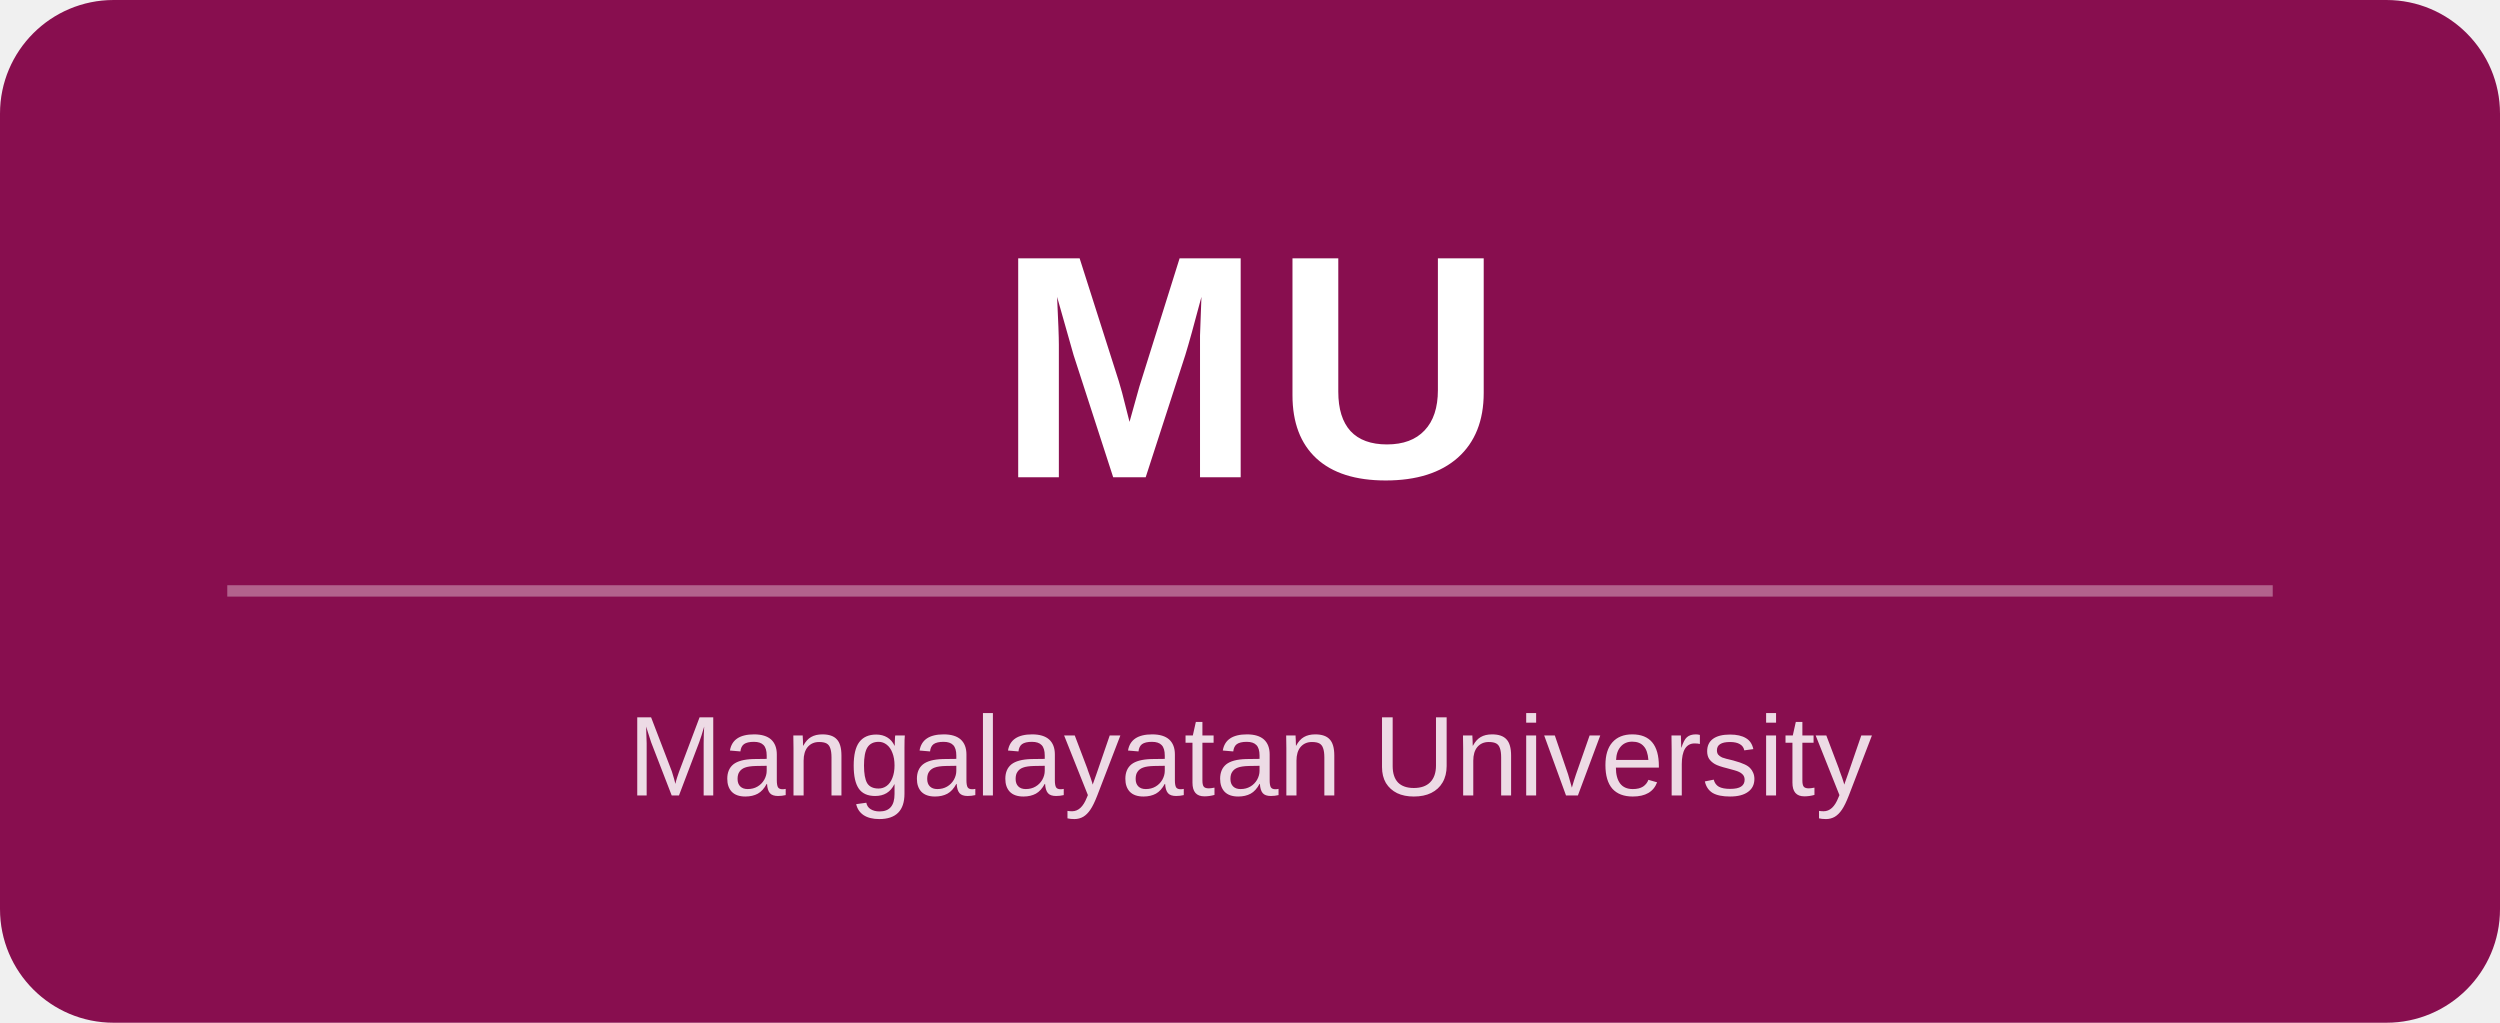
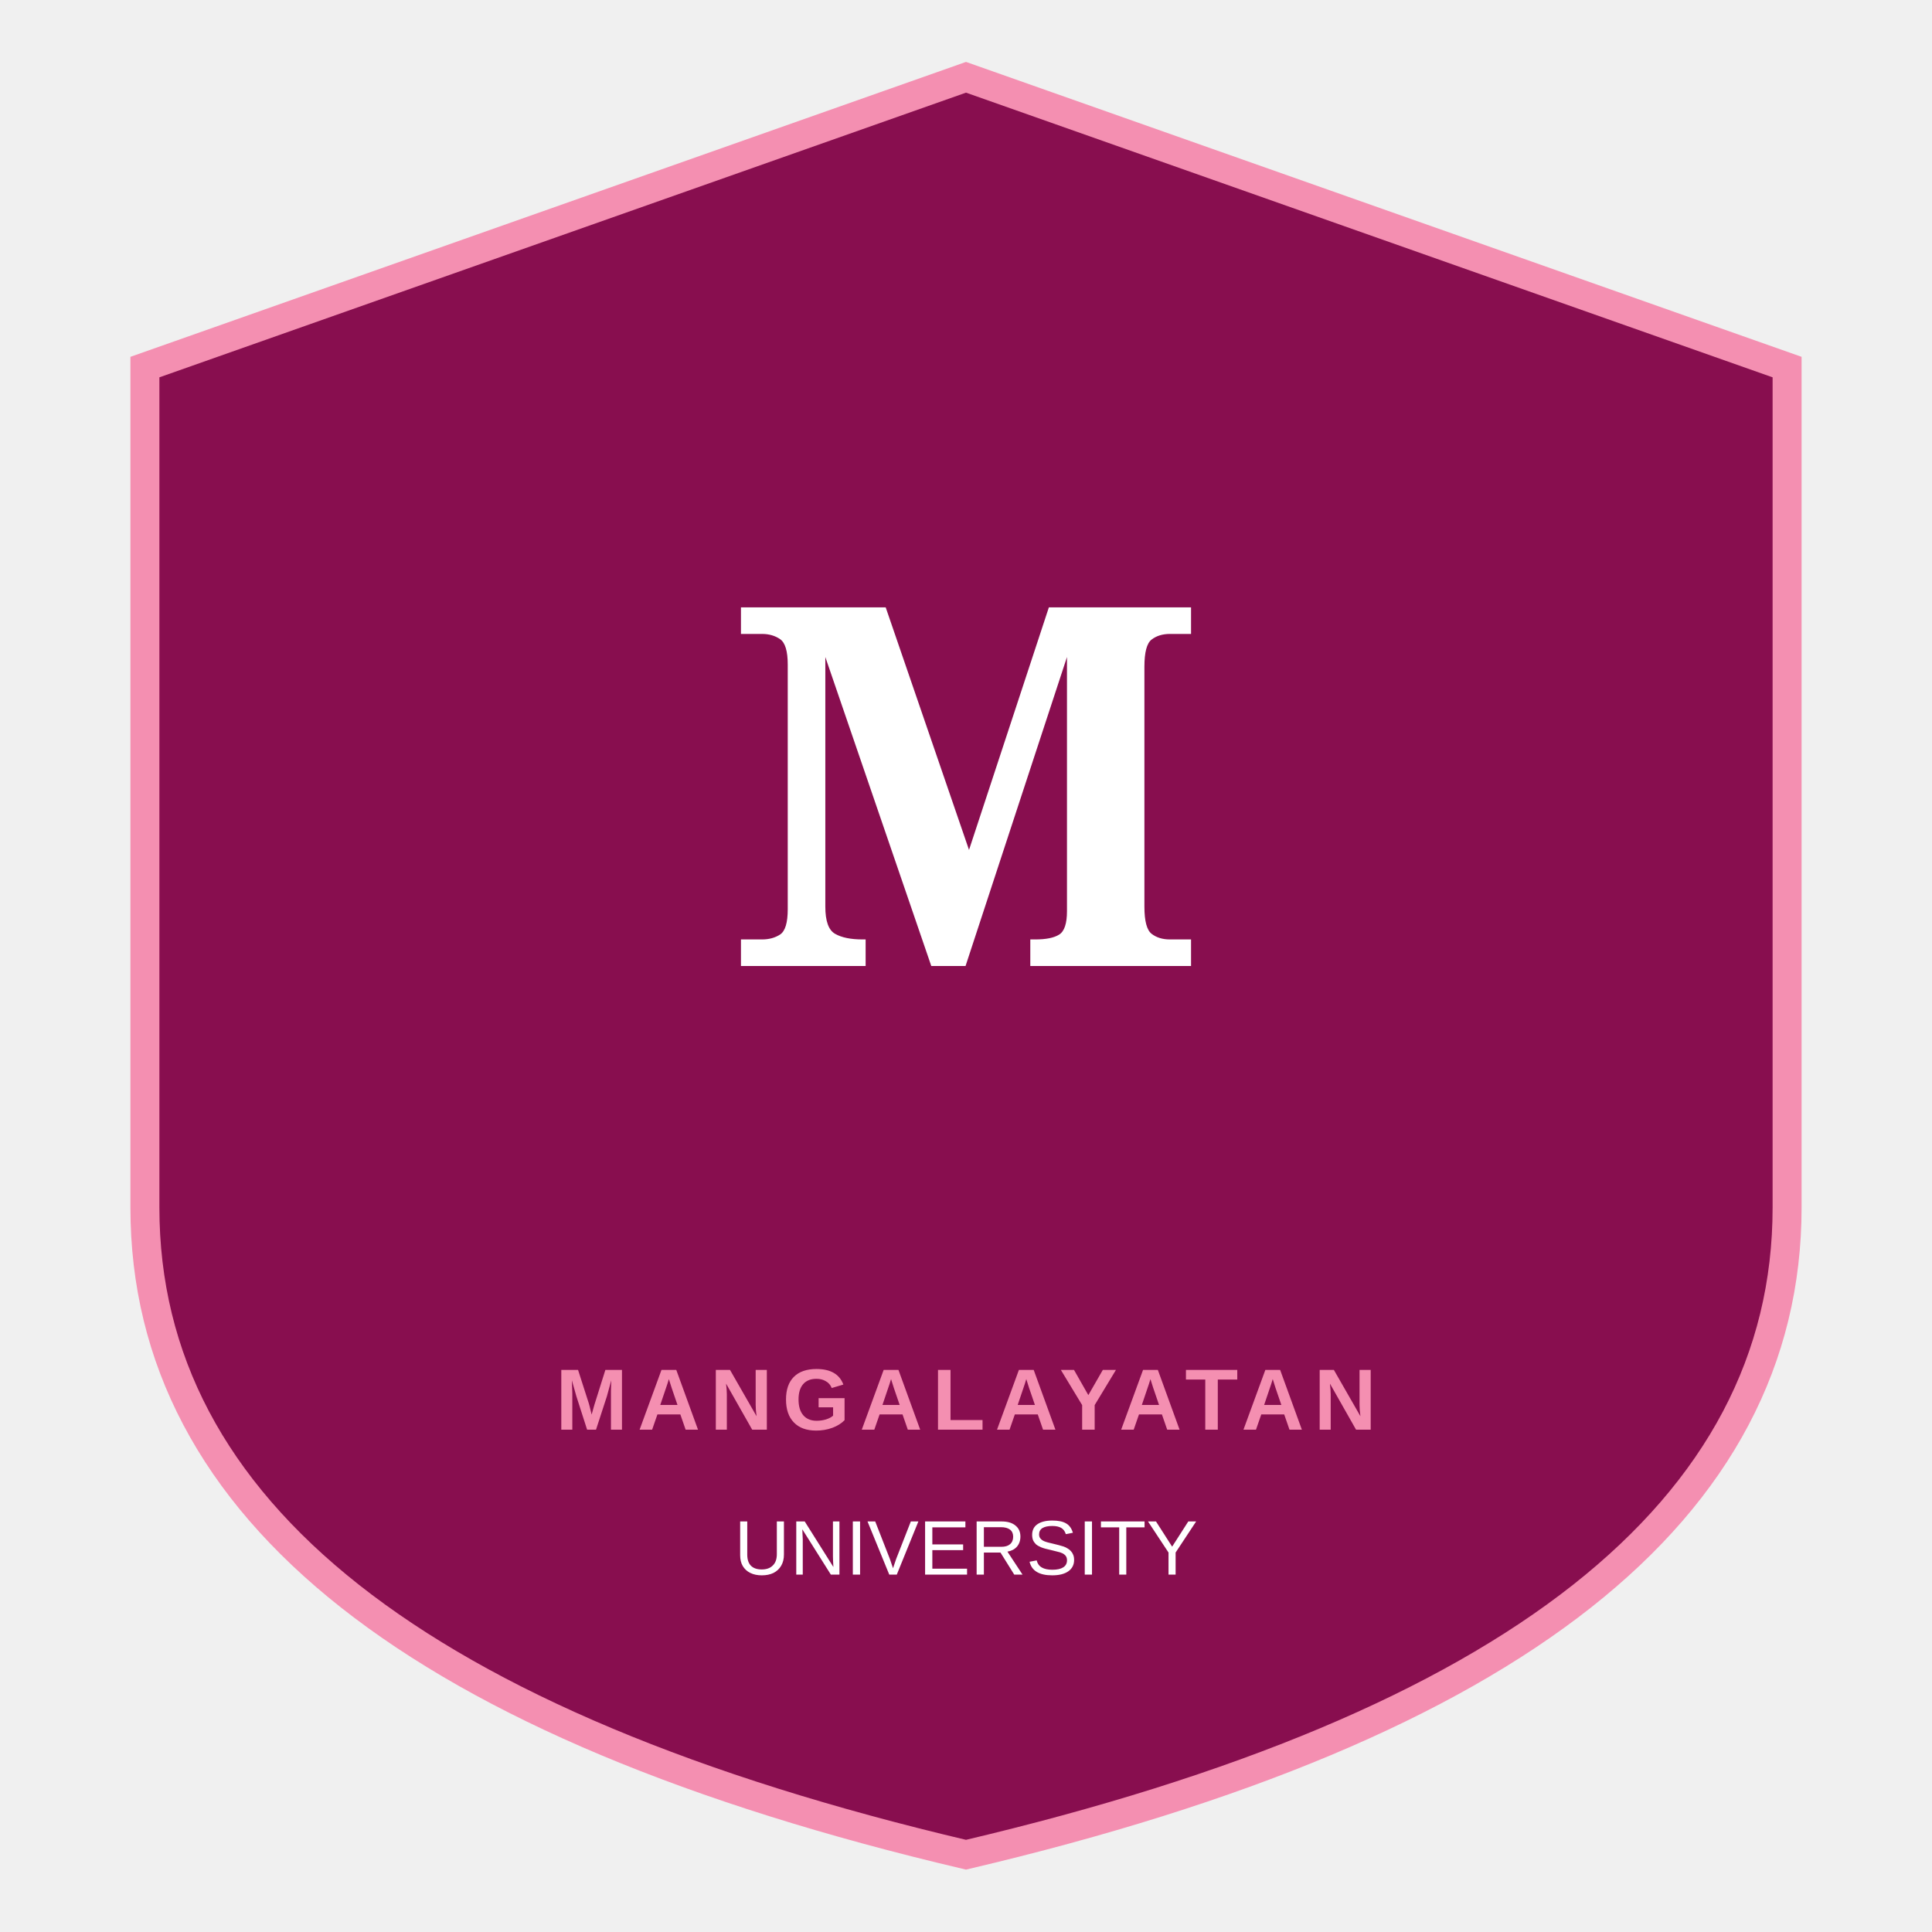
- <svg xmlns="http://www.w3.org/2000/svg" width="220" height="90" viewBox="0 0 220 90">
-   <rect width="220" height="90" rx="10" fill="#880E4F" />
-   <text x="110" y="42" text-anchor="middle" fill="white" font-family="Arial,sans-serif" font-size="28" font-weight="bold" letter-spacing="1">MU</text>
-   <line x1="20" y1="52" x2="200" y2="52" stroke="rgba(255,255,255,0.35)" stroke-width="1" />
-   <text x="110" y="70" text-anchor="middle" fill="rgba(255,255,255,0.85)" font-family="Arial,sans-serif" font-size="10" font-weight="500">Mangalayatan University</text>
+ <svg xmlns="http://www.w3.org/2000/svg" viewBox="0 0 200 200">
+   <path d="M100 8 L185 38 L185 125 Q185 172 100 192 Q15 172 15 125 L15 38 Z" fill="#880E4F" stroke="#6A0030" stroke-width="2" />
+   <path d="M100 8 L185 38 L185 125 Q185 172 100 192 Q15 172 15 125 L15 38 Z" fill="none" stroke="#F48FB1" stroke-width="3" />
+   <text x="100" y="100" text-anchor="middle" fill="#ffffff" font-family="Georgia,serif" font-size="52" font-weight="bold">M</text>
+   <text x="100" y="148" text-anchor="middle" fill="#F48FB1" font-family="Arial,sans-serif" font-size="9" font-weight="800" letter-spacing="1">MANGALAYATAN</text>
+   <text x="100" y="163" text-anchor="middle" fill="#fff" font-family="Arial,sans-serif" font-size="8">UNIVERSITY</text>
</svg>
